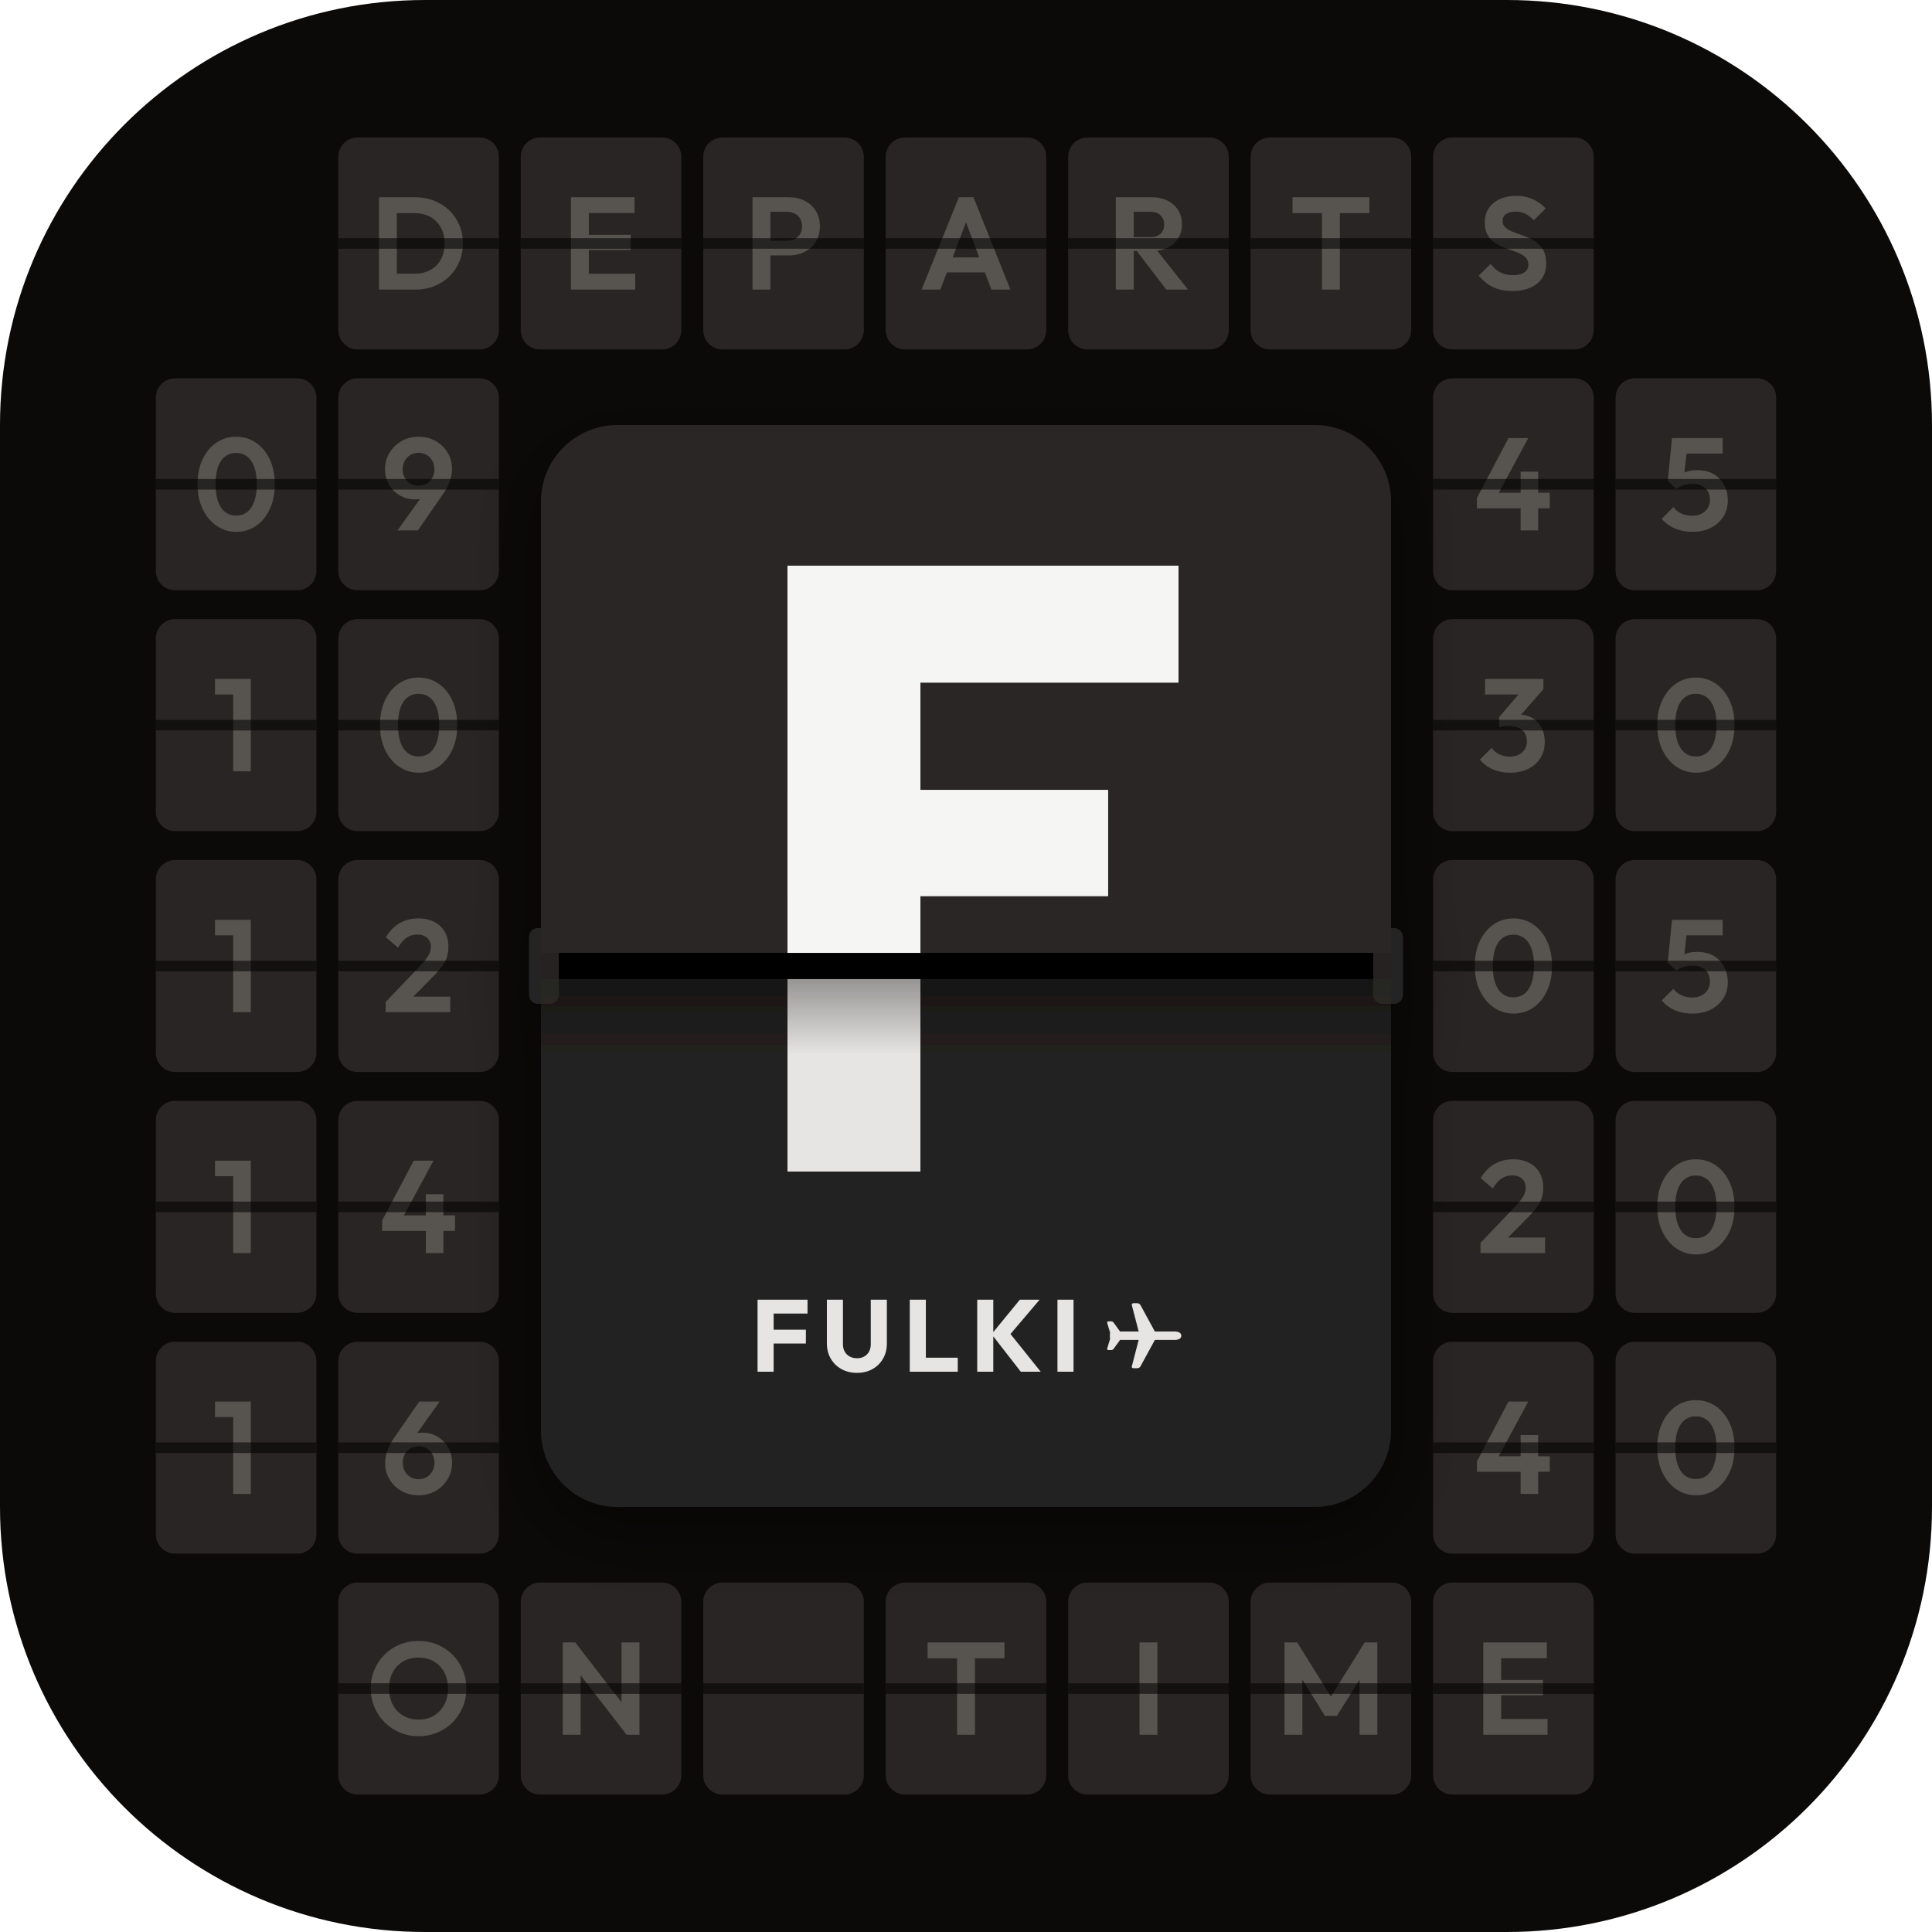
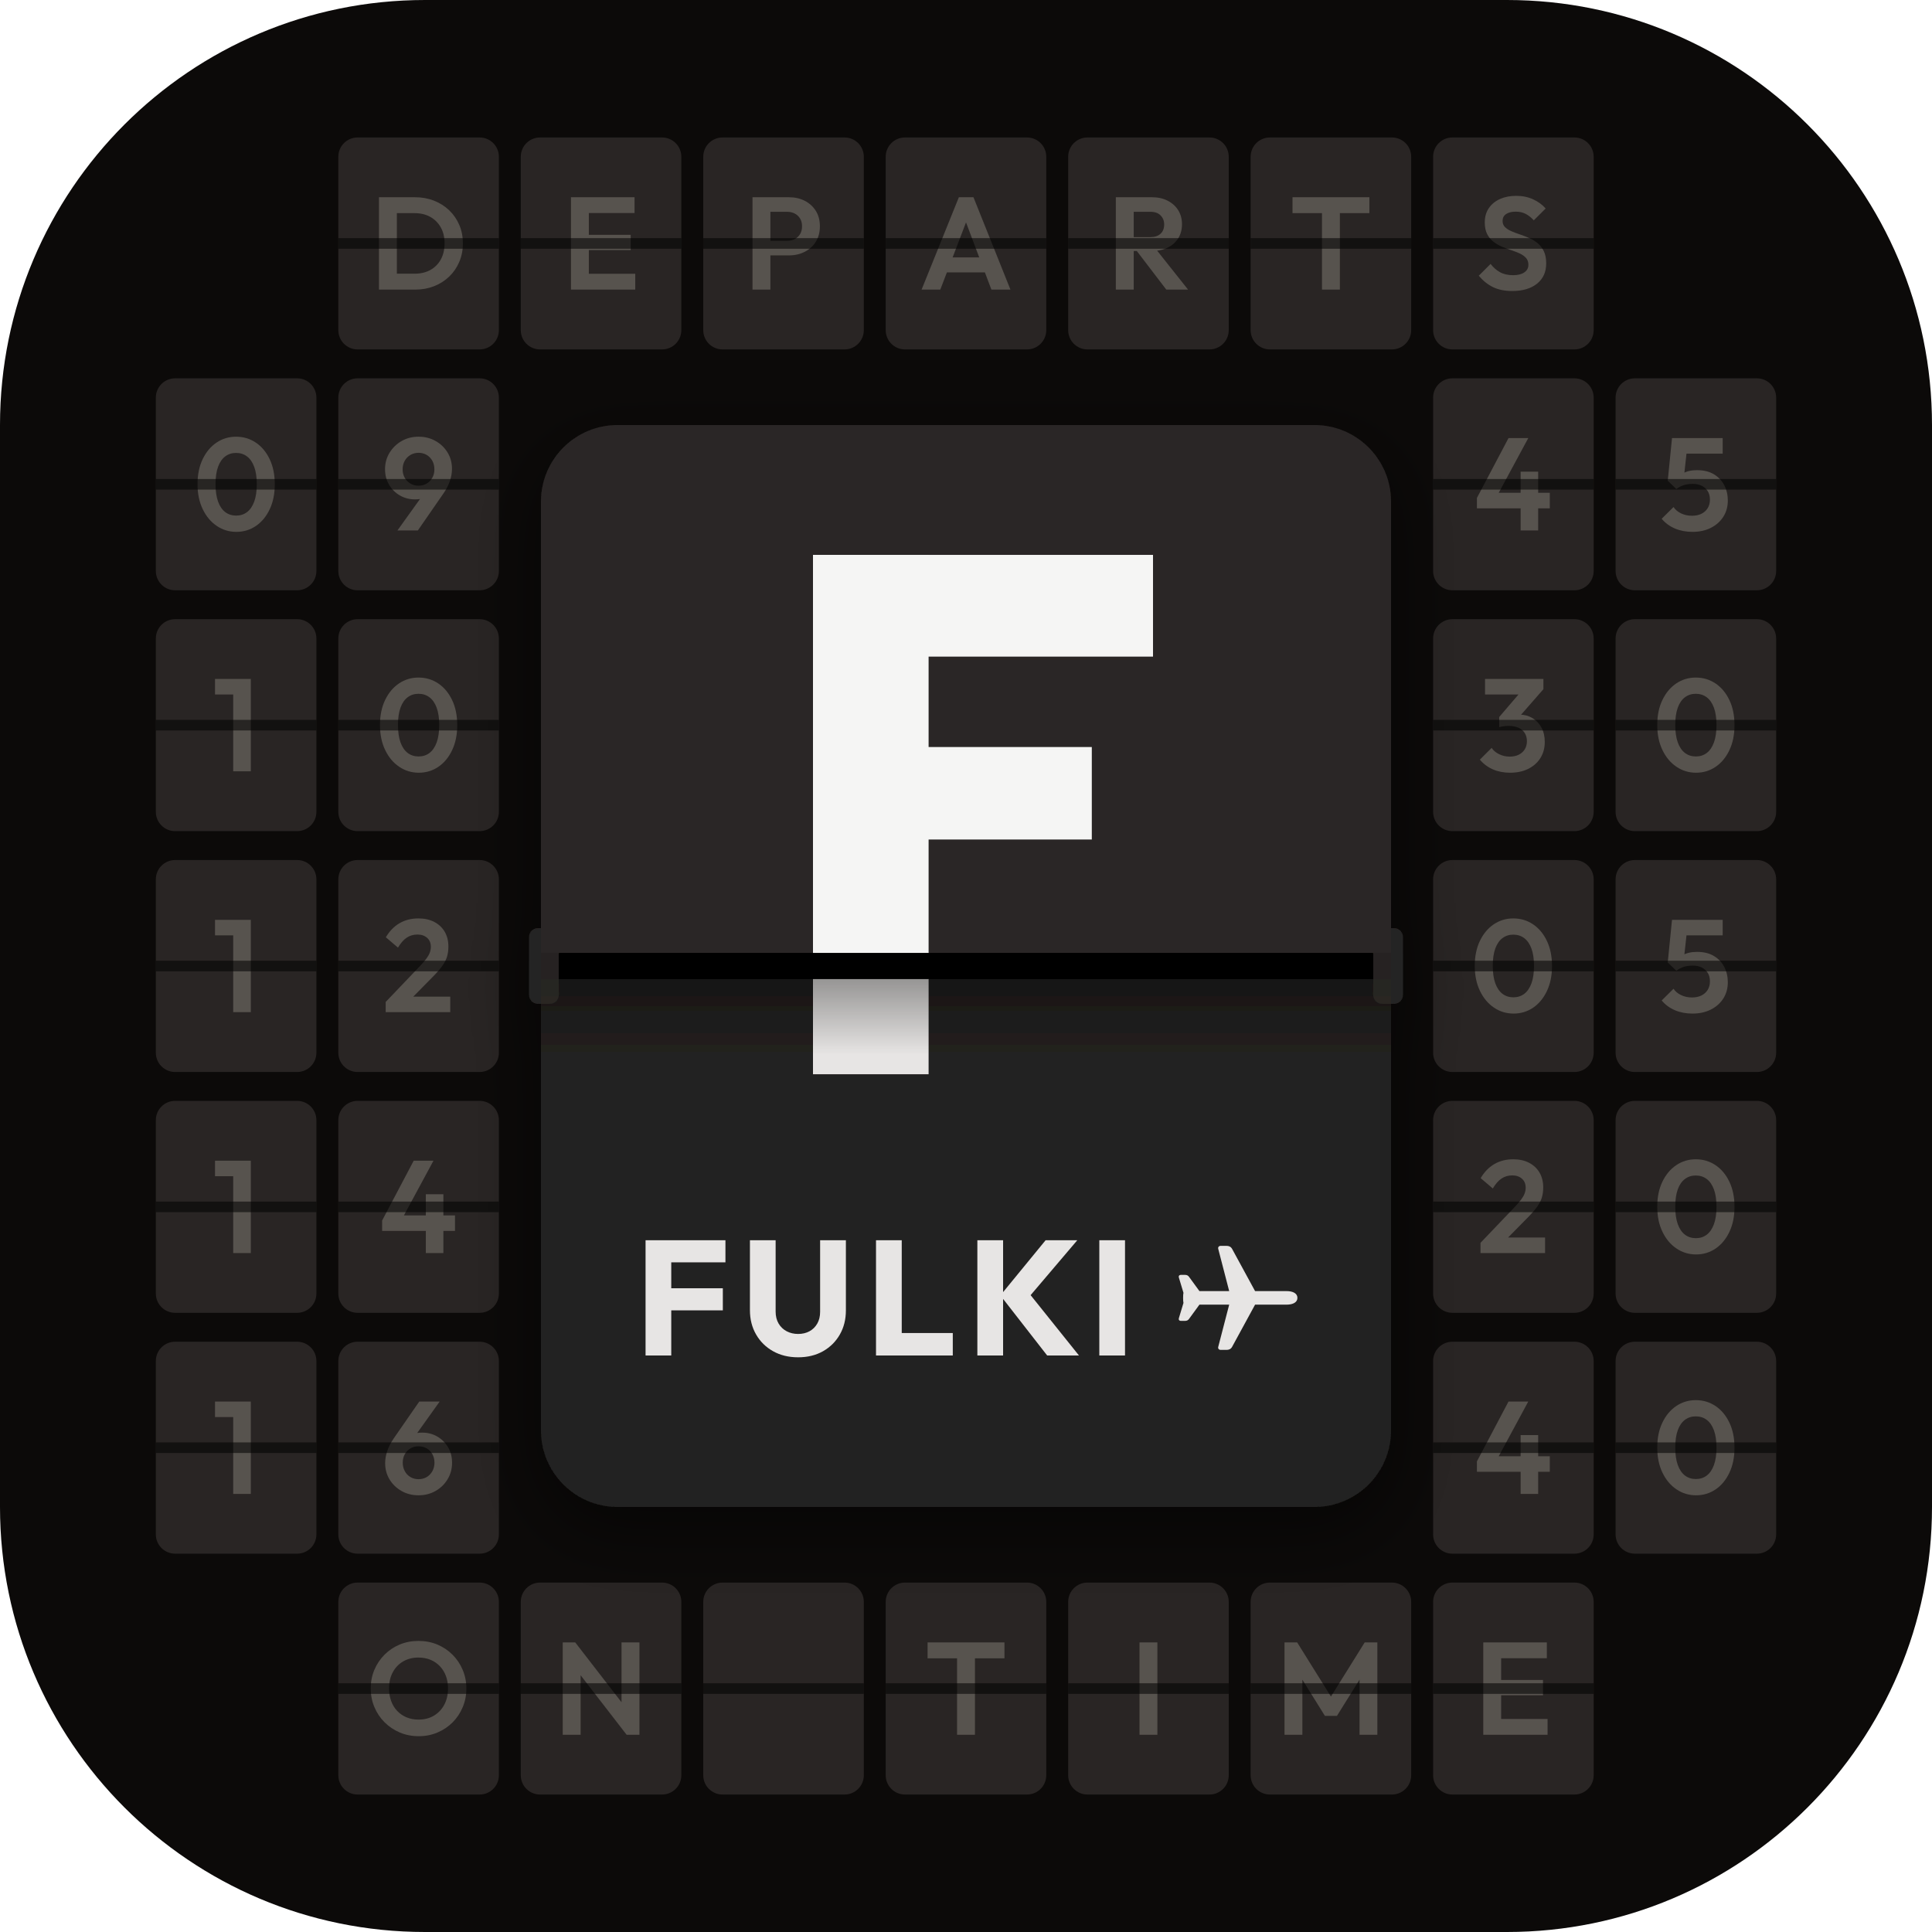
<svg xmlns="http://www.w3.org/2000/svg" viewBox="0 0 512 512" width="512" height="512" role="img" aria-label="Fulki Travel &amp; Tours">
  <defs>
    <clipPath id="tilebblack">
      <rect width="512" height="512" rx="112.64" />
    </clipPath>
    <clipPath id="fcbblackt">
      <rect x="143.36" y="112.64" width="225.28" height="139.92" />
    </clipPath>
    <clipPath id="fcbblackb">
      <rect x="143.36" y="259.44" width="225.28" height="139.92" />
    </clipPath>
    <linearGradient id="fcbblacks" x1="0" y1="0" x2="0" y2="1">
      <stop offset="0" stop-color="#000" stop-opacity="0.35" />
      <stop offset="1" stop-color="#000" stop-opacity="0" />
    </linearGradient>
    <filter id="shbblack" x="-20%" y="-20%" width="140%" height="140%">
      <feDropShadow dx="0" dy="6.14" stdDeviation="9.22" flood-color="#000" flood-opacity="0.5" />
    </filter>
  </defs>
  <g clip-path="url(#tilebblack)">
    <rect width="512" height="512" fill="#0C0A09" />
    <rect x="89.66" y="36.43" width="42.55" height="56.17" rx="5.11" fill="#292524" />
    <path fill="#57534E" transform="translate(97.93 76.75)" d="M5.73 0V-4.22H11.98Q14.35 -4.22 16.13 -5.21Q17.91 -6.2 18.9 -8.01Q19.89 -9.83 19.89 -12.28Q19.89 -14.7 18.88 -16.49Q17.87 -18.28 16.1 -19.27Q14.32 -20.26 11.98 -20.26H5.64V-24.48H12.06Q14.77 -24.48 17.09 -23.57Q19.4 -22.66 21.12 -21.01Q22.84 -19.36 23.79 -17.13Q24.74 -14.91 24.74 -12.24Q24.74 -9.6 23.79 -7.36Q22.84 -5.12 21.13 -3.47Q19.42 -1.82 17.12 -0.91Q14.81 0 12.13 0ZM2.5 0V-24.48H7.24V0Z" />
    <rect x="89.66" y="63.11" width="42.55" height="2.81" fill="#000" opacity="0.55" />
    <rect x="138.01" y="36.43" width="42.55" height="56.17" rx="5.11" fill="#292524" />
    <path fill="#57534E" transform="translate(148.81 76.75)" d="M2.5 0V-24.48H7.24V0ZM5.97 0V-4.19H19.54V0ZM5.97 -10.47V-14.52H18.33V-10.47ZM5.97 -20.29V-24.48H19.35V-20.29Z" />
    <rect x="138.01" y="63.11" width="42.55" height="2.81" fill="#000" opacity="0.55" />
    <rect x="186.37" y="36.43" width="42.55" height="56.17" rx="5.11" fill="#292524" />
    <path fill="#57534E" transform="translate(196.92 76.75)" d="M5.97 -9.07V-12.94H11.67Q12.8 -12.94 13.69 -13.39Q14.58 -13.85 15.11 -14.71Q15.63 -15.57 15.63 -16.78Q15.63 -17.98 15.11 -18.84Q14.58 -19.7 13.69 -20.16Q12.8 -20.62 11.67 -20.62H5.97V-24.48H12.16Q14.49 -24.48 16.34 -23.54Q18.2 -22.59 19.28 -20.87Q20.36 -19.15 20.36 -16.78Q20.36 -14.43 19.28 -12.69Q18.2 -10.96 16.34 -10.02Q14.49 -9.07 12.16 -9.07ZM2.5 0V-24.48H7.24V0Z" />
    <rect x="186.37" y="63.11" width="42.55" height="2.81" fill="#000" opacity="0.55" />
    <rect x="234.72" y="36.43" width="42.55" height="56.17" rx="5.11" fill="#292524" />
    <path fill="#57534E" transform="translate(243.55 76.75)" d="M0.68 0 10.56 -24.48H14.43L24.23 0H19.18L11.6 -20.08H13.32L5.64 0ZM5.92 -4.57V-8.54H19.08V-4.57Z" />
    <rect x="234.72" y="63.11" width="42.55" height="2.81" fill="#000" opacity="0.55" />
    <rect x="283.08" y="36.43" width="42.55" height="56.17" rx="5.11" fill="#292524" />
    <path fill="#57534E" transform="translate(293.21 76.75)" d="M5.97 -10.23V-13.91H11.65Q13.39 -13.91 14.35 -14.81Q15.31 -15.7 15.31 -17.26Q15.31 -18.7 14.36 -19.66Q13.42 -20.62 11.68 -20.62H5.97V-24.48H12.08Q14.45 -24.48 16.25 -23.55Q18.04 -22.63 19.04 -21.02Q20.03 -19.42 20.03 -17.34Q20.03 -15.19 19.03 -13.6Q18.03 -12.01 16.22 -11.12Q14.41 -10.23 12 -10.23ZM2.5 0V-24.48H7.24V0ZM15.87 0 7.78 -10.59 12.15 -11.95 21.64 0Z" />
    <rect x="283.08" y="63.11" width="42.55" height="2.81" fill="#000" opacity="0.55" />
    <rect x="331.43" y="36.43" width="42.55" height="56.17" rx="5.11" fill="#292524" />
    <path fill="#57534E" transform="translate(341.76 76.75)" d="M8.58 0V-23.96H13.32V0ZM0.77 -20.26V-24.48H21.14V-20.26Z" />
    <rect x="331.43" y="63.11" width="42.55" height="2.81" fill="#000" opacity="0.55" />
    <rect x="379.79" y="36.43" width="42.55" height="56.17" rx="5.11" fill="#292524" />
    <path fill="#57534E" transform="translate(391.16 76.75)" d="M9.59 0.37Q6.63 0.37 4.53 -0.65Q2.43 -1.66 0.73 -3.68L3.86 -6.81Q4.95 -5.39 6.37 -4.61Q7.79 -3.82 9.84 -3.82Q11.71 -3.82 12.79 -4.56Q13.88 -5.29 13.88 -6.58Q13.88 -7.69 13.25 -8.39Q12.62 -9.09 11.6 -9.57Q10.57 -10.05 9.33 -10.45Q8.1 -10.86 6.86 -11.38Q5.63 -11.91 4.61 -12.7Q3.58 -13.49 2.95 -14.72Q2.32 -15.95 2.32 -17.82Q2.32 -20.04 3.41 -21.61Q4.49 -23.18 6.37 -24.02Q8.25 -24.85 10.63 -24.85Q13.13 -24.85 15.15 -23.92Q17.17 -22.99 18.45 -21.49L15.31 -18.36Q14.24 -19.53 13.11 -20.09Q11.97 -20.66 10.53 -20.66Q8.91 -20.66 7.97 -20.02Q7.04 -19.39 7.04 -18.22Q7.04 -17.2 7.67 -16.58Q8.3 -15.95 9.32 -15.5Q10.35 -15.05 11.59 -14.64Q12.82 -14.22 14.06 -13.68Q15.29 -13.15 16.32 -12.31Q17.34 -11.47 17.97 -10.18Q18.6 -8.88 18.6 -6.95Q18.6 -3.54 16.19 -1.59Q13.77 0.37 9.59 0.37Z" />
    <rect x="379.79" y="63.11" width="42.55" height="2.81" fill="#000" opacity="0.55" />
    <rect x="41.30" y="100.26" width="42.55" height="56.17" rx="5.11" fill="#292524" />
    <path fill="#57534E" transform="translate(51.09 140.58)" d="M11.55 0.37Q8.68 0.37 6.35 -1.21Q4.01 -2.78 2.64 -5.63Q1.26 -8.48 1.26 -12.28Q1.26 -16.08 2.62 -18.9Q3.98 -21.73 6.29 -23.29Q8.61 -24.85 11.47 -24.85Q14.37 -24.85 16.7 -23.29Q19.02 -21.73 20.37 -18.9Q21.73 -16.07 21.73 -12.23Q21.73 -8.43 20.37 -5.59Q19.02 -2.75 16.72 -1.19Q14.41 0.37 11.55 0.37ZM11.49 -3.94Q13.16 -3.94 14.38 -4.87Q15.6 -5.8 16.28 -7.65Q16.96 -9.5 16.96 -12.27Q16.96 -15.01 16.28 -16.86Q15.6 -18.7 14.37 -19.62Q13.14 -20.55 11.46 -20.55Q9.83 -20.55 8.6 -19.63Q7.37 -18.71 6.7 -16.88Q6.03 -15.04 6.03 -12.29Q6.03 -9.51 6.7 -7.66Q7.37 -5.81 8.6 -4.87Q9.83 -3.94 11.49 -3.94Z" />
    <rect x="41.30" y="126.94" width="42.55" height="2.81" fill="#000" opacity="0.55" />
    <rect x="89.66" y="100.26" width="42.55" height="56.17" rx="5.11" fill="#292524" />
    <path fill="#57534E" transform="translate(101.04 140.58)" d="M4.28 0 11.72 -10.37 13.44 -10.88Q13.03 -10.09 12.49 -9.49Q11.95 -8.89 11.11 -8.57Q10.26 -8.24 8.92 -8.24Q6.75 -8.24 4.95 -9.27Q3.15 -10.3 2.08 -12.11Q1 -13.91 1 -16.25Q1 -18.64 2.19 -20.59Q3.39 -22.55 5.39 -23.7Q7.4 -24.85 9.88 -24.85Q12.4 -24.85 14.4 -23.71Q16.4 -22.58 17.57 -20.66Q18.74 -18.74 18.74 -16.35Q18.74 -13.11 16.48 -9.81L9.69 0ZM9.88 -11.86Q11.09 -11.86 12.05 -12.43Q13 -13 13.54 -13.99Q14.08 -14.97 14.08 -16.19Q14.08 -17.46 13.54 -18.45Q13 -19.44 12.05 -20.01Q11.09 -20.58 9.88 -20.58Q8.67 -20.58 7.72 -20.01Q6.76 -19.44 6.21 -18.45Q5.66 -17.46 5.66 -16.19Q5.66 -14.95 6.21 -13.97Q6.76 -13 7.73 -12.43Q8.7 -11.86 9.88 -11.86Z" />
    <rect x="89.66" y="126.94" width="42.55" height="2.81" fill="#000" opacity="0.55" />
    <rect x="379.79" y="100.26" width="42.55" height="56.17" rx="5.11" fill="#292524" />
    <path fill="#57534E" transform="translate(390.55 140.58)" d="M0.85 -8.62 9.22 -24.48H14.46L5.89 -8.62ZM0.85 -5.86V-8.62L2.6 -9.98H20.16V-5.86ZM12.43 0V-15.58H17.08V0Z" />
    <rect x="379.79" y="126.94" width="42.55" height="2.81" fill="#000" opacity="0.55" />
    <rect x="428.15" y="100.26" width="42.55" height="56.17" rx="5.11" fill="#292524" />
    <path fill="#57534E" transform="translate(439.79 140.58)" d="M8.72 0.37Q6.17 0.37 4.08 -0.52Q1.99 -1.41 0.57 -3.1L3.71 -6.21Q4.41 -5.16 5.71 -4.53Q7.02 -3.9 8.59 -3.9Q10.02 -3.9 11.08 -4.41Q12.15 -4.93 12.75 -5.89Q13.36 -6.85 13.36 -8.16Q13.36 -9.52 12.76 -10.45Q12.16 -11.38 11.14 -11.87Q10.12 -12.35 8.87 -12.35Q7.55 -12.35 6.48 -12.03Q5.42 -11.71 4.46 -10.98L4.73 -13.97Q5.41 -14.65 6.14 -15.09Q6.87 -15.53 7.79 -15.75Q8.72 -15.98 9.97 -15.98Q12.62 -15.98 14.43 -14.88Q16.24 -13.78 17.17 -11.96Q18.1 -10.14 18.1 -7.94Q18.1 -5.53 16.92 -3.65Q15.73 -1.78 13.63 -0.71Q11.52 0.37 8.72 0.37ZM4.46 -10.98 2.18 -13.18 3.31 -24.48H7.6L6.34 -13.01ZM4.02 -20.36 3.31 -24.48H16.74V-20.36Z" />
    <rect x="428.15" y="126.94" width="42.55" height="2.81" fill="#000" opacity="0.55" />
    <rect x="41.30" y="164.09" width="42.55" height="56.17" rx="5.11" fill="#292524" />
    <path fill="#57534E" transform="translate(56.19 204.41)" d="M5.61 0V-24.48H10.28V0ZM0.79 -20.36V-24.48H9.93V-20.36Z" />
    <rect x="41.30" y="190.77" width="42.55" height="2.81" fill="#000" opacity="0.55" />
    <rect x="89.66" y="164.09" width="42.55" height="56.17" rx="5.11" fill="#292524" />
    <path fill="#57534E" transform="translate(99.44 204.41)" d="M11.55 0.37Q8.68 0.37 6.35 -1.21Q4.01 -2.78 2.64 -5.63Q1.26 -8.48 1.26 -12.28Q1.26 -16.08 2.62 -18.9Q3.98 -21.73 6.29 -23.29Q8.61 -24.85 11.47 -24.85Q14.37 -24.85 16.7 -23.29Q19.02 -21.73 20.37 -18.9Q21.73 -16.07 21.73 -12.23Q21.73 -8.43 20.37 -5.59Q19.02 -2.75 16.72 -1.19Q14.41 0.37 11.55 0.37ZM11.49 -3.94Q13.16 -3.94 14.38 -4.87Q15.6 -5.8 16.28 -7.65Q16.96 -9.5 16.96 -12.27Q16.96 -15.01 16.28 -16.86Q15.6 -18.7 14.37 -19.62Q13.14 -20.55 11.46 -20.55Q9.83 -20.55 8.6 -19.63Q7.37 -18.71 6.7 -16.88Q6.03 -15.04 6.03 -12.29Q6.03 -9.51 6.7 -7.66Q7.37 -5.81 8.6 -4.87Q9.83 -3.94 11.49 -3.94Z" />
    <rect x="89.66" y="190.77" width="42.55" height="2.81" fill="#000" opacity="0.55" />
    <rect x="379.79" y="164.09" width="42.55" height="56.17" rx="5.11" fill="#292524" />
    <path fill="#57534E" transform="translate(391.49 204.41)" d="M8.68 0.37Q6.19 0.37 4.14 -0.52Q2.1 -1.41 0.69 -3.1L3.81 -6.21Q4.51 -5.16 5.81 -4.53Q7.1 -3.9 8.6 -3.9Q9.99 -3.9 11 -4.41Q12.01 -4.91 12.59 -5.83Q13.16 -6.76 13.16 -7.98Q13.16 -9.26 12.58 -10.16Q12.01 -11.06 10.93 -11.55Q9.86 -12.04 8.34 -12.04Q7.7 -12.04 7 -11.95Q6.31 -11.87 5.82 -11.69L7.91 -14.36Q8.76 -14.64 9.61 -14.83Q10.46 -15.02 11.22 -15.02Q13.1 -15.02 14.61 -14.12Q16.12 -13.22 17.01 -11.61Q17.89 -9.99 17.89 -7.78Q17.89 -5.37 16.74 -3.53Q15.58 -1.69 13.52 -0.66Q11.45 0.37 8.68 0.37ZM5.82 -11.69V-14.4L12.07 -21.7L17.53 -21.77L11.02 -14.33ZM2.06 -20.36V-24.48H17.53V-21.77L13.66 -20.36Z" />
    <rect x="379.79" y="190.77" width="42.55" height="2.81" fill="#000" opacity="0.55" />
    <rect x="428.15" y="164.09" width="42.55" height="56.17" rx="5.11" fill="#292524" />
    <path fill="#57534E" transform="translate(437.93 204.41)" d="M11.55 0.37Q8.68 0.37 6.35 -1.21Q4.01 -2.78 2.64 -5.63Q1.26 -8.48 1.26 -12.28Q1.26 -16.08 2.62 -18.9Q3.98 -21.73 6.29 -23.29Q8.61 -24.85 11.47 -24.85Q14.37 -24.85 16.7 -23.29Q19.02 -21.73 20.37 -18.9Q21.73 -16.07 21.73 -12.23Q21.73 -8.43 20.37 -5.59Q19.02 -2.75 16.72 -1.19Q14.41 0.37 11.55 0.37ZM11.49 -3.94Q13.16 -3.94 14.38 -4.87Q15.6 -5.8 16.28 -7.65Q16.96 -9.5 16.96 -12.27Q16.96 -15.01 16.28 -16.86Q15.6 -18.7 14.37 -19.62Q13.14 -20.55 11.46 -20.55Q9.83 -20.55 8.6 -19.63Q7.37 -18.71 6.7 -16.88Q6.03 -15.04 6.03 -12.29Q6.03 -9.51 6.7 -7.66Q7.37 -5.81 8.6 -4.87Q9.83 -3.94 11.49 -3.94Z" />
    <rect x="428.15" y="190.77" width="42.55" height="2.81" fill="#000" opacity="0.55" />
    <rect x="41.30" y="227.92" width="42.55" height="56.17" rx="5.11" fill="#292524" />
    <path fill="#57534E" transform="translate(56.19 268.24)" d="M5.61 0V-24.48H10.28V0ZM0.79 -20.36V-24.48H9.93V-20.36Z" />
    <rect x="41.30" y="254.60" width="42.55" height="2.81" fill="#000" opacity="0.55" />
    <rect x="89.66" y="227.92" width="42.55" height="56.17" rx="5.11" fill="#292524" />
    <path fill="#57534E" transform="translate(101.30 268.24)" d="M0.91 -2.71 10.12 -12.35Q11.1 -13.39 11.71 -14.22Q12.33 -15.05 12.6 -15.79Q12.88 -16.53 12.88 -17.31Q12.88 -18.84 11.88 -19.71Q10.89 -20.58 9.33 -20.58Q7.73 -20.58 6.49 -19.75Q5.24 -18.92 4.17 -17.11L0.95 -19.85Q2.4 -22.31 4.58 -23.58Q6.75 -24.85 9.59 -24.85Q11.99 -24.85 13.78 -23.92Q15.57 -22.99 16.55 -21.32Q17.53 -19.64 17.53 -17.41Q17.53 -15.91 17.16 -14.69Q16.79 -13.48 15.92 -12.28Q15.06 -11.07 13.58 -9.56L6.85 -2.73ZM0.91 0V-2.71L4.94 -4.12H18.02V0Z" />
    <rect x="89.66" y="254.60" width="42.55" height="2.81" fill="#000" opacity="0.55" />
    <rect x="379.79" y="227.92" width="42.55" height="56.17" rx="5.11" fill="#292524" />
    <path fill="#57534E" transform="translate(389.57 268.24)" d="M11.55 0.37Q8.68 0.37 6.35 -1.21Q4.01 -2.78 2.64 -5.63Q1.26 -8.48 1.26 -12.28Q1.26 -16.08 2.62 -18.9Q3.98 -21.73 6.29 -23.29Q8.61 -24.85 11.47 -24.85Q14.37 -24.85 16.7 -23.29Q19.02 -21.73 20.37 -18.9Q21.73 -16.07 21.73 -12.23Q21.73 -8.43 20.37 -5.59Q19.02 -2.75 16.72 -1.19Q14.41 0.37 11.55 0.37ZM11.49 -3.94Q13.16 -3.94 14.38 -4.87Q15.6 -5.8 16.28 -7.65Q16.96 -9.5 16.96 -12.27Q16.96 -15.01 16.28 -16.86Q15.6 -18.7 14.37 -19.62Q13.14 -20.55 11.46 -20.55Q9.83 -20.55 8.6 -19.63Q7.37 -18.71 6.7 -16.88Q6.03 -15.04 6.03 -12.29Q6.03 -9.51 6.7 -7.66Q7.37 -5.81 8.6 -4.87Q9.83 -3.94 11.49 -3.94Z" />
    <rect x="379.79" y="254.60" width="42.55" height="2.81" fill="#000" opacity="0.55" />
    <rect x="428.15" y="227.92" width="42.55" height="56.17" rx="5.11" fill="#292524" />
    <path fill="#57534E" transform="translate(439.79 268.24)" d="M8.72 0.37Q6.17 0.37 4.08 -0.52Q1.99 -1.41 0.57 -3.1L3.71 -6.21Q4.41 -5.16 5.71 -4.53Q7.02 -3.9 8.59 -3.9Q10.02 -3.9 11.08 -4.41Q12.15 -4.93 12.75 -5.89Q13.36 -6.85 13.36 -8.16Q13.36 -9.52 12.76 -10.45Q12.16 -11.38 11.14 -11.87Q10.12 -12.35 8.87 -12.35Q7.55 -12.35 6.48 -12.03Q5.42 -11.71 4.46 -10.98L4.73 -13.97Q5.41 -14.65 6.14 -15.09Q6.87 -15.53 7.79 -15.75Q8.72 -15.98 9.97 -15.98Q12.62 -15.98 14.43 -14.88Q16.24 -13.78 17.17 -11.96Q18.1 -10.14 18.1 -7.94Q18.1 -5.53 16.92 -3.65Q15.73 -1.78 13.63 -0.71Q11.52 0.37 8.72 0.37ZM4.46 -10.98 2.18 -13.18 3.31 -24.48H7.6L6.34 -13.01ZM4.02 -20.36 3.31 -24.48H16.74V-20.36Z" />
    <rect x="428.15" y="254.60" width="42.55" height="2.81" fill="#000" opacity="0.55" />
    <rect x="41.30" y="291.74" width="42.55" height="56.17" rx="5.11" fill="#292524" />
    <path fill="#57534E" transform="translate(56.19 332.07)" d="M5.61 0V-24.48H10.28V0ZM0.79 -20.36V-24.48H9.93V-20.36Z" />
    <rect x="41.30" y="318.43" width="42.55" height="2.81" fill="#000" opacity="0.55" />
    <rect x="89.66" y="291.74" width="42.55" height="56.17" rx="5.11" fill="#292524" />
    <path fill="#57534E" transform="translate(100.42 332.07)" d="M0.85 -8.62 9.22 -24.48H14.46L5.89 -8.62ZM0.85 -5.86V-8.62L2.6 -9.98H20.16V-5.86ZM12.43 0V-15.58H17.08V0Z" />
    <rect x="89.66" y="318.43" width="42.55" height="2.81" fill="#000" opacity="0.55" />
    <rect x="379.79" y="291.74" width="42.55" height="56.17" rx="5.11" fill="#292524" />
    <path fill="#57534E" transform="translate(391.44 332.07)" d="M0.91 -2.71 10.12 -12.35Q11.1 -13.39 11.71 -14.22Q12.33 -15.05 12.6 -15.79Q12.88 -16.53 12.88 -17.31Q12.88 -18.84 11.88 -19.71Q10.89 -20.58 9.33 -20.58Q7.73 -20.58 6.49 -19.75Q5.24 -18.92 4.17 -17.11L0.95 -19.85Q2.4 -22.31 4.58 -23.58Q6.75 -24.85 9.59 -24.85Q11.99 -24.85 13.78 -23.92Q15.57 -22.99 16.55 -21.32Q17.53 -19.64 17.53 -17.41Q17.53 -15.91 17.16 -14.69Q16.79 -13.48 15.92 -12.28Q15.06 -11.07 13.58 -9.56L6.85 -2.73ZM0.91 0V-2.71L4.94 -4.12H18.02V0Z" />
    <rect x="379.79" y="318.43" width="42.55" height="2.81" fill="#000" opacity="0.55" />
    <rect x="428.15" y="291.74" width="42.55" height="56.17" rx="5.11" fill="#292524" />
    <path fill="#57534E" transform="translate(437.93 332.07)" d="M11.55 0.37Q8.68 0.37 6.35 -1.21Q4.01 -2.78 2.64 -5.63Q1.26 -8.48 1.26 -12.28Q1.26 -16.08 2.62 -18.9Q3.98 -21.73 6.29 -23.29Q8.61 -24.85 11.47 -24.85Q14.37 -24.85 16.7 -23.29Q19.02 -21.73 20.37 -18.9Q21.73 -16.07 21.73 -12.23Q21.73 -8.43 20.37 -5.59Q19.02 -2.75 16.72 -1.19Q14.41 0.37 11.55 0.37ZM11.49 -3.94Q13.16 -3.94 14.38 -4.87Q15.6 -5.8 16.28 -7.65Q16.96 -9.5 16.96 -12.27Q16.96 -15.01 16.28 -16.86Q15.6 -18.7 14.37 -19.62Q13.14 -20.55 11.46 -20.55Q9.83 -20.55 8.6 -19.63Q7.37 -18.71 6.7 -16.88Q6.03 -15.04 6.03 -12.29Q6.03 -9.51 6.7 -7.66Q7.37 -5.81 8.6 -4.87Q9.83 -3.94 11.49 -3.94Z" />
    <rect x="428.15" y="318.43" width="42.55" height="2.81" fill="#000" opacity="0.55" />
    <rect x="41.30" y="355.57" width="42.55" height="56.17" rx="5.11" fill="#292524" />
    <path fill="#57534E" transform="translate(56.19 395.90)" d="M5.61 0V-24.48H10.28V0ZM0.79 -20.36V-24.48H9.93V-20.36Z" />
    <rect x="41.30" y="382.25" width="42.55" height="2.81" fill="#000" opacity="0.55" />
    <rect x="89.66" y="355.57" width="42.55" height="56.17" rx="5.11" fill="#292524" />
    <path fill="#57534E" transform="translate(101.04 395.90)" d="M9.88 0.37Q7.37 0.37 5.37 -0.77Q3.36 -1.91 2.19 -3.84Q1.03 -5.76 1.03 -8.13Q1.03 -11.37 3.28 -14.67L10.07 -24.48H15.48L8.07 -14.11L6.32 -13.6Q6.73 -14.42 7.27 -15.01Q7.81 -15.59 8.67 -15.92Q9.53 -16.24 10.85 -16.24Q13.05 -16.24 14.83 -15.21Q16.61 -14.18 17.69 -12.39Q18.76 -10.6 18.76 -8.24Q18.76 -5.84 17.58 -3.89Q16.4 -1.93 14.39 -0.78Q12.37 0.37 9.88 0.37ZM9.88 -3.9Q11.09 -3.9 12.05 -4.47Q13 -5.04 13.55 -6.04Q14.1 -7.04 14.1 -8.29Q14.1 -9.53 13.55 -10.52Q13 -11.51 12.05 -12.07Q11.09 -12.62 9.88 -12.62Q8.67 -12.62 7.72 -12.05Q6.76 -11.48 6.23 -10.51Q5.69 -9.53 5.69 -8.29Q5.69 -7.04 6.23 -6.04Q6.76 -5.04 7.72 -4.47Q8.67 -3.9 9.88 -3.9Z" />
    <rect x="89.66" y="382.25" width="42.55" height="2.81" fill="#000" opacity="0.55" />
    <rect x="379.79" y="355.57" width="42.55" height="56.17" rx="5.11" fill="#292524" />
    <path fill="#57534E" transform="translate(390.55 395.90)" d="M0.85 -8.62 9.22 -24.48H14.46L5.89 -8.62ZM0.85 -5.86V-8.62L2.6 -9.98H20.16V-5.86ZM12.43 0V-15.58H17.08V0Z" />
    <rect x="379.79" y="382.25" width="42.55" height="2.81" fill="#000" opacity="0.55" />
    <rect x="428.15" y="355.57" width="42.55" height="56.17" rx="5.11" fill="#292524" />
    <path fill="#57534E" transform="translate(437.93 395.90)" d="M11.55 0.37Q8.68 0.37 6.35 -1.21Q4.01 -2.78 2.64 -5.63Q1.26 -8.48 1.26 -12.28Q1.26 -16.08 2.62 -18.9Q3.98 -21.73 6.29 -23.29Q8.61 -24.85 11.47 -24.85Q14.37 -24.85 16.7 -23.29Q19.02 -21.73 20.37 -18.9Q21.73 -16.07 21.73 -12.23Q21.73 -8.43 20.37 -5.59Q19.02 -2.75 16.72 -1.19Q14.41 0.37 11.55 0.37ZM11.49 -3.94Q13.16 -3.94 14.38 -4.87Q15.6 -5.8 16.28 -7.65Q16.96 -9.5 16.96 -12.27Q16.96 -15.01 16.28 -16.86Q15.6 -18.7 14.37 -19.62Q13.14 -20.55 11.46 -20.55Q9.83 -20.55 8.6 -19.63Q7.37 -18.71 6.7 -16.88Q6.03 -15.04 6.03 -12.29Q6.03 -9.51 6.7 -7.66Q7.37 -5.81 8.6 -4.87Q9.83 -3.94 11.49 -3.94Z" />
    <rect x="428.15" y="382.25" width="42.55" height="2.81" fill="#000" opacity="0.55" />
    <rect x="89.66" y="419.40" width="42.55" height="56.17" rx="5.11" fill="#292524" />
    <path fill="#57534E" transform="translate(97.00 459.73)" d="M13.97 0.38Q11.28 0.38 8.97 -0.59Q6.66 -1.57 4.92 -3.3Q3.19 -5.02 2.22 -7.33Q1.25 -9.63 1.25 -12.28Q1.25 -14.93 2.21 -17.21Q3.18 -19.49 4.9 -21.22Q6.62 -22.95 8.92 -23.91Q11.21 -24.87 13.9 -24.87Q16.59 -24.87 18.89 -23.91Q21.19 -22.95 22.92 -21.22Q24.66 -19.49 25.62 -17.19Q26.59 -14.9 26.59 -12.24Q26.59 -9.59 25.62 -7.3Q24.66 -5 22.94 -3.28Q21.22 -1.56 18.92 -0.59Q16.63 0.38 13.97 0.38ZM13.9 -4.02Q16.25 -4.02 18 -5.07Q19.75 -6.11 20.74 -7.97Q21.73 -9.83 21.73 -12.28Q21.73 -14.1 21.17 -15.59Q20.6 -17.09 19.55 -18.19Q18.51 -19.28 17.08 -19.87Q15.65 -20.46 13.9 -20.46Q11.59 -20.46 9.83 -19.43Q8.08 -18.41 7.09 -16.56Q6.1 -14.72 6.1 -12.28Q6.1 -10.45 6.67 -8.92Q7.23 -7.39 8.27 -6.31Q9.3 -5.22 10.74 -4.62Q12.18 -4.02 13.9 -4.02Z" />
    <rect x="89.66" y="446.08" width="42.55" height="2.81" fill="#000" opacity="0.55" />
    <rect x="138.01" y="419.40" width="42.55" height="56.17" rx="5.11" fill="#292524" />
    <path fill="#57534E" transform="translate(146.63 459.73)" d="M2.5 0V-24.48H5.81L7.24 -19.73V0ZM19.43 0 4.89 -18.81 5.81 -24.48 20.35 -5.68ZM19.43 0 18.08 -4.59V-24.48H22.83V0Z" />
    <rect x="138.01" y="446.08" width="42.55" height="2.81" fill="#000" opacity="0.55" />
    <rect x="186.37" y="419.40" width="42.55" height="56.17" rx="5.11" fill="#292524" />
    <rect x="186.37" y="446.08" width="42.55" height="2.81" fill="#000" opacity="0.55" />
    <rect x="234.72" y="419.40" width="42.55" height="56.17" rx="5.11" fill="#292524" />
    <path fill="#57534E" transform="translate(245.05 459.73)" d="M8.58 0V-23.96H13.32V0ZM0.77 -20.26V-24.48H21.14V-20.26Z" />
    <rect x="234.72" y="446.08" width="42.55" height="2.81" fill="#000" opacity="0.55" />
    <rect x="283.08" y="419.40" width="42.55" height="56.17" rx="5.11" fill="#292524" />
    <path fill="#57534E" transform="translate(299.48 459.73)" d="M2.5 0V-24.48H7.24V0Z" />
    <rect x="283.08" y="446.08" width="42.55" height="2.81" fill="#000" opacity="0.55" />
    <rect x="331.43" y="419.40" width="42.55" height="56.17" rx="5.11" fill="#292524" />
    <path fill="#57534E" transform="translate(337.91 459.73)" d="M2.5 0V-24.48H5.85L15.76 -8.59H13.85L23.75 -24.48H27.1V0H22.38V-16.35L23.31 -16.1L16.4 -5.01H13.2L6.3 -16.1L7.23 -16.35V0Z" />
    <rect x="331.43" y="446.08" width="42.55" height="2.81" fill="#000" opacity="0.55" />
    <rect x="379.79" y="419.40" width="42.55" height="56.17" rx="5.11" fill="#292524" />
    <path fill="#57534E" transform="translate(390.58 459.73)" d="M2.5 0V-24.48H7.24V0ZM5.97 0V-4.19H19.54V0ZM5.97 -10.47V-14.52H18.33V-10.47ZM5.97 -20.29V-24.48H19.35V-20.29Z" />
    <rect x="379.79" y="446.08" width="42.55" height="2.81" fill="#000" opacity="0.55" />
    <g filter="url(#shbblack)">
      <g clip-path="url(#fcbblackt)">
        <rect x="143.36" y="112.64" width="225.28" height="286.72" rx="20.28" fill="#2A2725" />
        <g fill="#F5F5F4">
-           <rect x="208.69" y="149.91" width="35.23" height="160.56" />
-           <rect x="208.69" y="149.91" width="103.63" height="31.01" />
-           <rect x="208.69" y="209.32" width="84.98" height="28.19" />
+           <rect x="215.45" y="147.05" width="30.64" height="137.63" />
+           <rect x="215.45" y="147.05" width="90.11" height="26.96" />
+           <rect x="215.45" y="197.97" width="73.89" height="24.51" />
        </g>
      </g>
      <g clip-path="url(#fcbblackb)">
        <rect x="143.36" y="112.64" width="225.28" height="286.72" rx="20.28" fill="#232120" />
        <g fill="#E7E5E4">
-           <rect x="208.69" y="149.91" width="35.23" height="160.56" />
-           <rect x="208.69" y="149.91" width="103.63" height="31.01" />
-           <rect x="208.69" y="209.32" width="84.98" height="28.19" />
+           <rect x="215.45" y="147.05" width="30.64" height="137.63" />
+           <rect x="215.45" y="147.05" width="90.11" height="26.96" />
+           <rect x="215.45" y="197.97" width="73.89" height="24.51" />
        </g>
        <rect x="143.36" y="259.44" width="225.28" height="20.07" fill="url(#fcbblacks)" />
-         <path fill="#E7E5E4" transform="translate(198.94 363.52)" d="M1.82 0V-19.09H6.08V0ZM5.08 -7.47V-11.14H14.63V-7.47ZM5.08 -15.42V-19.09H15.06V-15.42ZM28.17 0.3Q25.83 0.3 24.03 -0.71Q22.23 -1.72 21.21 -3.48Q20.19 -5.25 20.19 -7.5V-19.09H24.45V-7.27Q24.45 -6.12 24.94 -5.29Q25.44 -4.46 26.28 -4.01Q27.13 -3.57 28.17 -3.57Q29.24 -3.57 30.05 -4.01Q30.87 -4.46 31.34 -5.28Q31.82 -6.11 31.82 -7.25V-19.09H36.09V-7.47Q36.09 -5.22 35.08 -3.47Q34.08 -1.72 32.3 -0.71Q30.52 0.3 28.17 0.3ZM42.16 0V-19.09H46.42V0ZM45.43 0V-3.72H54.88V0ZM71.58 0 63.84 -9.95 71.33 -19.09H76.57L68.14 -9.16V-10.88L76.86 0ZM60.03 0V-19.09H64.29V0ZM81.3 0V-19.09H85.56V0Z" />
-         <path transform="translate(303.04 353.98) rotate(0) scale(0.2004)" fill="#E7E5E4" d="M50 0C50 -3.6 46.5 -5.6 41 -5.6H15L-4 -40.5C-5 -42.3 -6.6 -43 -8.6 -43H-13.4C-15 -43 -15.9 -41.8 -15.4 -40.3L-6.4 -5.6H-31L-39.6 -17.4C-40.4 -18.5 -41.4 -19 -42.8 -19H-46.4C-47.7 -19 -48.4 -18 -48 -16.8L-44.2 -4.2C-44.6 -2.8 -44.6 2.8 -44.2 4.2L-48 16.8C-48.4 18 -47.7 19 -46.4 19H-42.8C-41.4 19 -40.4 18.5 -39.6 17.4L-31 5.6H-6.4L-15.4 40.3C-15.9 41.8 -15 43 -13.4 43H-8.6C-6.6 43 -5 42.3 -4 40.5L15 5.6H41C46.5 5.6 50 3.6 50 0Z" />
+         <path fill="#E7E5E4" transform="translate(168.16 359.22)" d="M2.92 0V-30.54H9.73V0ZM8.13 -11.96V-17.82H23.4V-11.96ZM8.13 -24.68V-30.54H24.09V-24.68ZM43.35 0.48Q39.59 0.48 36.72 -1.13Q33.84 -2.74 32.21 -5.57Q30.58 -8.39 30.58 -12V-30.54H37.39V-11.64Q37.39 -9.8 38.18 -8.46Q38.97 -7.13 40.32 -6.42Q41.68 -5.71 43.34 -5.71Q45.05 -5.71 46.36 -6.42Q47.66 -7.13 48.42 -8.45Q49.18 -9.77 49.18 -11.59V-30.54H56.01V-11.96Q56.01 -8.35 54.4 -5.55Q52.8 -2.75 49.95 -1.13Q47.1 0.48 43.35 0.48ZM63.99 0V-30.54H70.81V0ZM69.23 0V-5.95H84.34V0ZM109.35 0 96.95 -15.92 108.93 -30.54H117.33L103.83 -14.66V-17.41L117.78 0ZM90.85 0V-30.54H97.67V0ZM123.17 0V-30.54H129.98V0Z" />
+         <path transform="translate(327.80 343.95) rotate(0) scale(0.3206)" fill="#E7E5E4" d="M50 0C50 -3.6 46.5 -5.6 41 -5.6H15L-4 -40.5C-5 -42.3 -6.6 -43 -8.6 -43H-13.4C-15 -43 -15.9 -41.8 -15.4 -40.3L-6.4 -5.6H-31L-39.6 -17.4C-40.4 -18.5 -41.4 -19 -42.8 -19H-46.4C-47.7 -19 -48.4 -18 -48 -16.8L-44.2 -4.2C-44.6 -2.8 -44.6 2.8 -44.2 4.2L-48 16.8C-48.4 18 -47.7 19 -46.4 19H-42.8C-41.4 19 -40.4 18.5 -39.6 17.4L-31 5.6H-6.4L-15.4 40.3C-15.9 41.8 -15 43 -13.4 43H-8.6C-6.6 43 -5 42.3 -4 40.5L15 5.6H41C46.5 5.6 50 3.6 50 0Z" />
      </g>
      <rect x="143.36" y="252.56" width="225.28" height="6.88" fill="#000" />
      <rect x="140.21" y="245.96" width="7.88" height="20.07" rx="2.37" fill="#2A2725" opacity="0.9" />
      <rect x="363.91" y="245.96" width="7.88" height="20.07" rx="2.37" fill="#2A2725" opacity="0.9" />
    </g>
  </g>
</svg>
